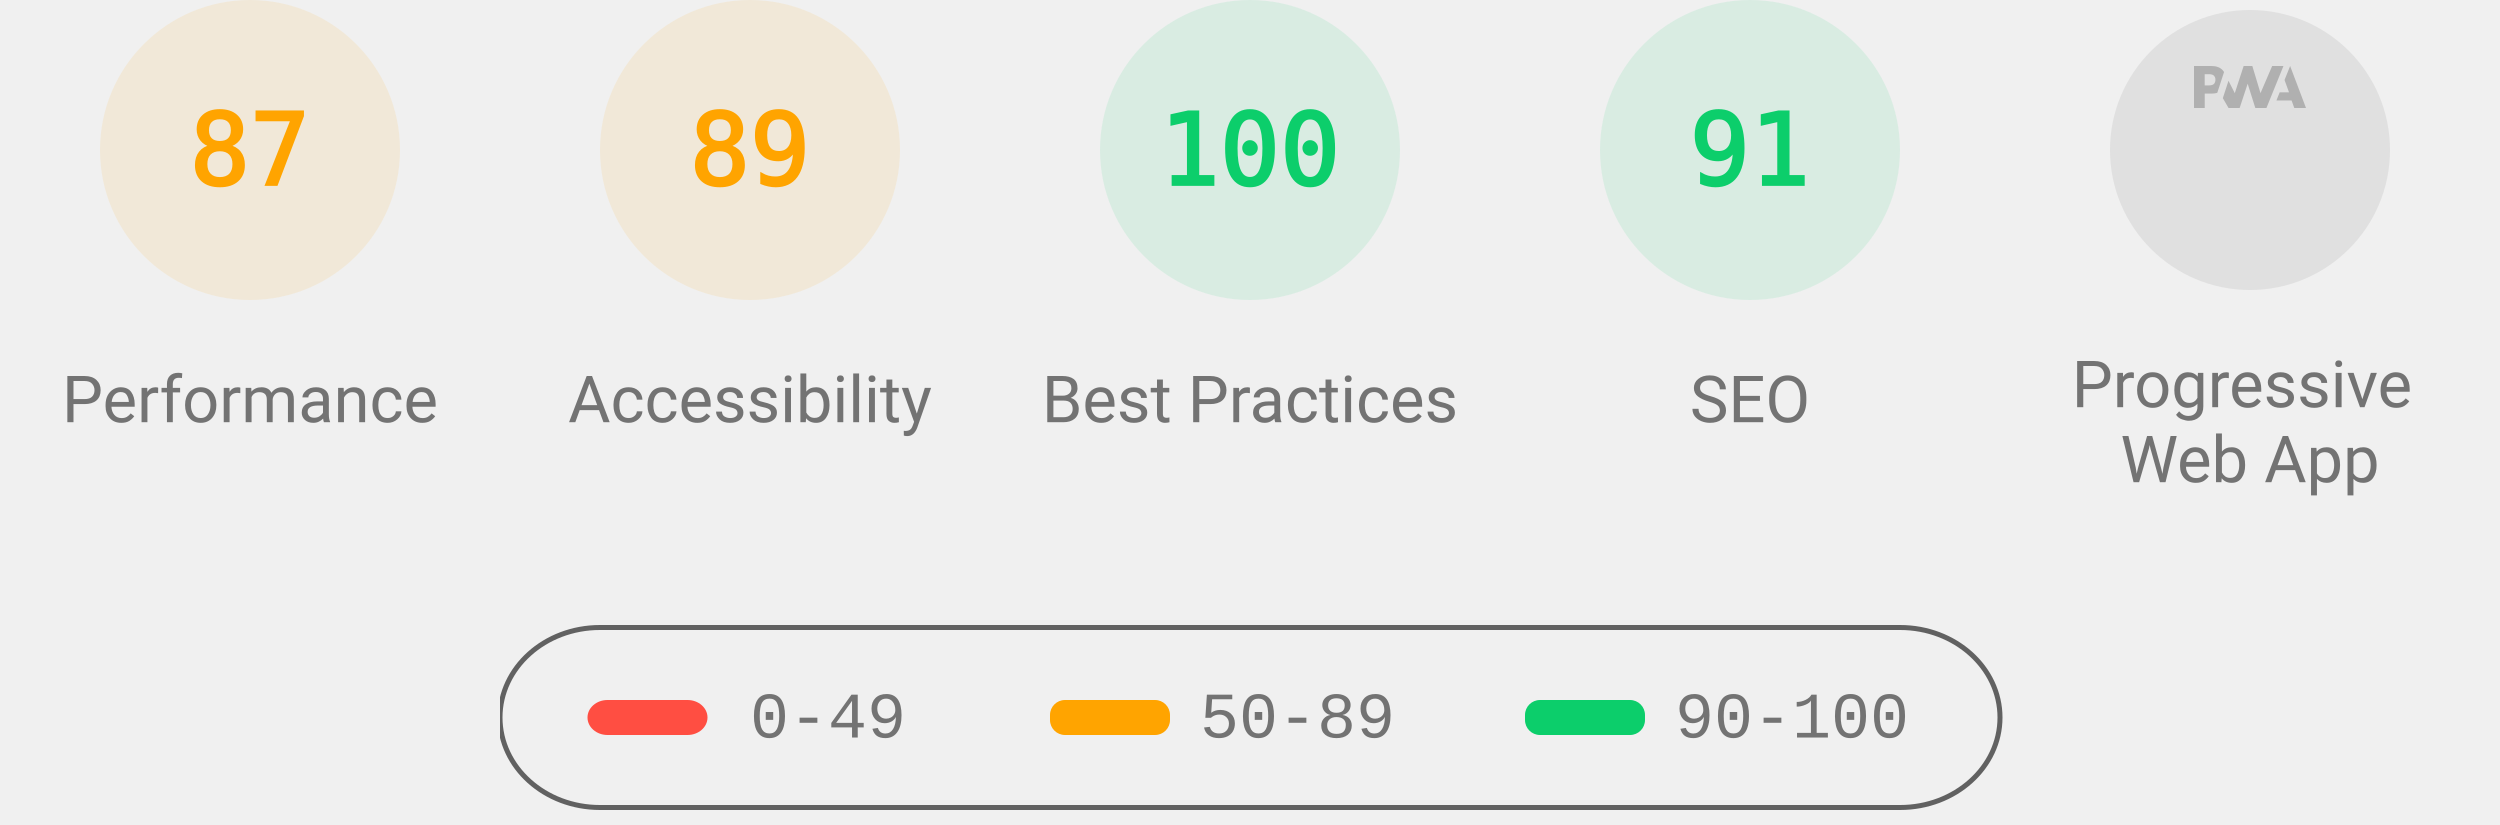
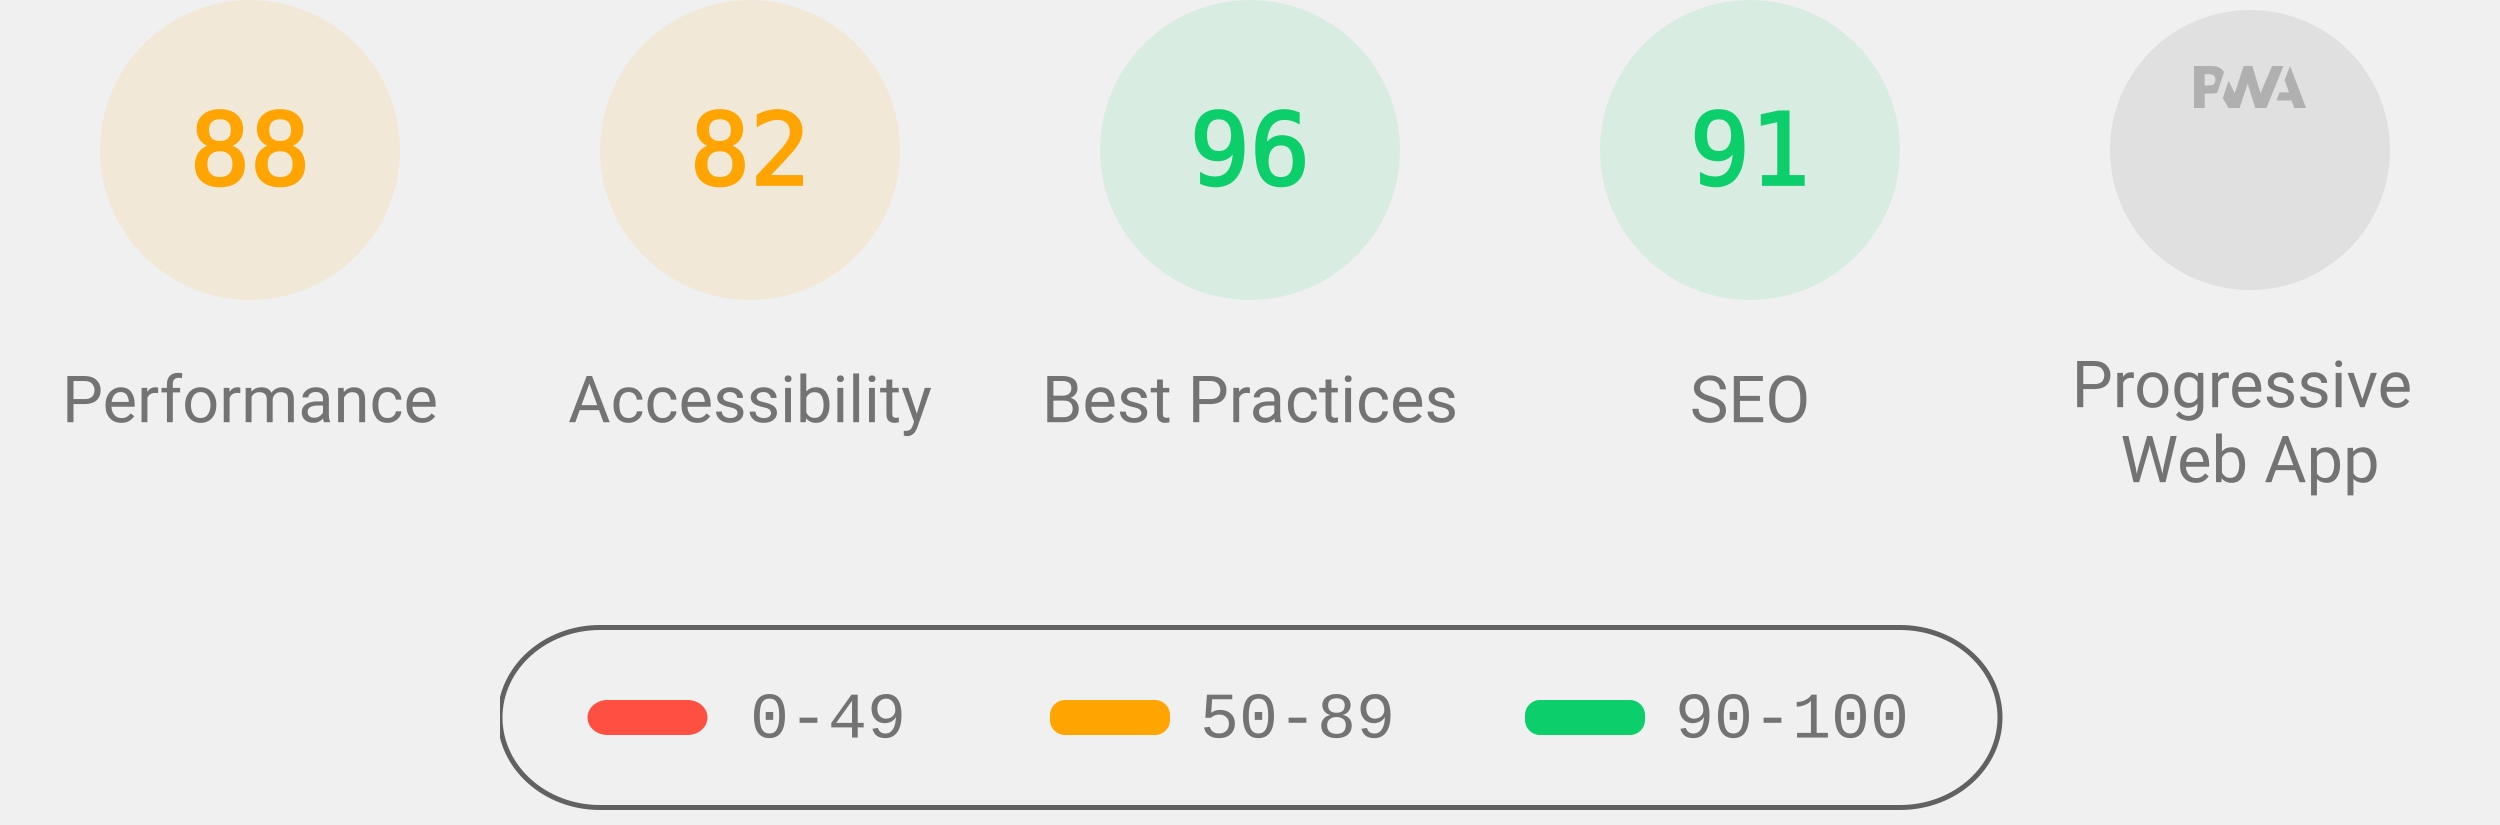
<svg xmlns="http://www.w3.org/2000/svg" class="theme--agnostic" fill="none" width="1000" height="330">
  <style>
			.gauge-base {
				opacity: 0.1
			}

			.gauge-arc {
				fill: none;
				animation-delay: 250ms;
				stroke-linecap: round;
				transform: rotate(-90deg);
				transform-origin: 100px 60px;
				animation: load-gauge 1s ease forwards
			}

			.guage-text {
				font-size: 40px;
				font-family: monospace;
				text-align: center
			}

			.guage-red {
				color: #ff4e42;
				fill: #ff4e42;
				stroke: #ff4e42
			}
			.guage-orange {
				color: #ffa400;
				fill: #ffa400;
				stroke: #ffa400
			}
			.guage-green {
				color: #0cce6b;
				fill: #0cce6b;
				stroke: #0cce6b
			}
			.theme--agnostic .guage-undefined {
				color: #5c5c5c;
				fill: #5c5c5c;
				stroke: #5c5c5c
			}
			.theme--light .guage-undefined {
				color: #1e1e1e;
				fill: #1e1e1e;
				stroke: #1e1e1e
			}
			.theme--dark .guage-undefined {
				color: #f5f5f5;
				fill: #f5f5f5;
				stroke: #f5f5f5
			}

			.guage-title {
				stroke: none;
				font-size: 26px;
				line-height: 26px;
				font-family: Roboto, Halvetica, Arial, sans-serif
			}
			.metric.guage-title {
				font-family: 'Courier New', Courier, monospace
			}
			.theme--agnostic .guage-title {
				color: #737373;
				fill: #737373
			}
			.theme--light .guage-title {
				color: #212121;
				fill: #212121
			}
			.theme--dark .guage-title {
				color: #f5f5f5;
				fill: #f5f5f5
			}

			@keyframes load-gauge {
				from {
					stroke-dasharray: 0 352.858
				}
			}
			.lh-gauge--pwa__disc {
				fill: #e0e0e0
			}
			.lh-gauge--pwa__logo {
				position: relative;
				fill: #b0b0b0
			}
			.lh-gauge--pwa__invisible {
				display: none
			}
			.lh-gauge--pwa__visible {
				display: inline
			}
			.guage-invisible {
				display: none
			}
			.lh-gauge--pwa__logo--primary-color {
				fill: #304ffe
			}
			.theme--agnostic .lh-gauge--pwa__logo--secondary-color {
				fill: #787878
			}
			.theme--light .lh-gauge--pwa__logo--secondary-color {
				fill: #3d3d3d
			}
			.theme--dark .lh-gauge--pwa__logo--secondary-color {
				fill: #d8b6b6
			}
			.theme--light #svg_2 {
				stroke: #00000022
			}
			.theme--agnostic #svg_2 {
				stroke: #616161
			}
			.theme--light #svg_2 {
				stroke: #00000022
			}
			.theme--dark #svg_2 {
				stroke: #f5f5f566
			}
		</style>
  <svg class="guage-div guage-perf guage-orange" viewBox="0 0 200 200" width="200" height="200" x="0" y="0">
    <circle class="gauge-base" r="56" cx="100" cy="60" stroke-width="8" />
-     <circle class="gauge-arc guage-arc-1" r="56" cx="100" cy="60" stroke-width="8" style="stroke-dasharray: 306.116, 351.858;" />
-     <text class="guage-text" x="100px" y="60px" alignment-baseline="central" dominant-baseline="central" text-anchor="middle">87</text>
+     <circle class="gauge-arc guage-arc-1" r="56" cx="100" cy="60" stroke-width="8" style="stroke-dasharray: 309.635, 351.858;" />
+     <text class="guage-text" x="100px" y="60px" alignment-baseline="central" dominant-baseline="central" text-anchor="middle">88</text>
    <text class="guage-title" x="100px" y="160px" alignment-baseline="central" dominant-baseline="central" text-anchor="middle">Performance</text>
  </svg>,<svg class="guage-div guage-perf guage-orange" viewBox="0 0 200 200" width="200" height="200" x="200" y="0">
    <circle class="gauge-base" r="56" cx="100" cy="60" stroke-width="8" />
-     <circle class="gauge-arc guage-arc-1" r="56" cx="100" cy="60" stroke-width="8" style="stroke-dasharray: 313.154, 351.858;" />
-     <text class="guage-text" x="100px" y="60px" alignment-baseline="central" dominant-baseline="central" text-anchor="middle">89</text>
+     <circle class="gauge-arc guage-arc-1" r="56" cx="100" cy="60" stroke-width="8" style="stroke-dasharray: 288.524, 351.858;" />
+     <text class="guage-text" x="100px" y="60px" alignment-baseline="central" dominant-baseline="central" text-anchor="middle">82</text>
    <text class="guage-title" x="100px" y="160px" alignment-baseline="central" dominant-baseline="central" text-anchor="middle">Accessibility</text>
  </svg>,<svg class="guage-div guage-perf guage-green" viewBox="0 0 200 200" width="200" height="200" x="400" y="0">
    <circle class="gauge-base" r="56" cx="100" cy="60" stroke-width="8" />
-     <circle class="gauge-arc guage-arc-1" r="56" cx="100" cy="60" stroke-width="8" style="stroke-dasharray: 351.858, 351.858;" />
-     <text class="guage-text" x="100px" y="60px" alignment-baseline="central" dominant-baseline="central" text-anchor="middle">100</text>
+     <circle class="gauge-arc guage-arc-1" r="56" cx="100" cy="60" stroke-width="8" style="stroke-dasharray: 337.784, 351.858;" />
+     <text class="guage-text" x="100px" y="60px" alignment-baseline="central" dominant-baseline="central" text-anchor="middle">96</text>
    <text class="guage-title" x="100px" y="160px" alignment-baseline="central" dominant-baseline="central" text-anchor="middle">Best Practices</text>
  </svg>,<svg class="guage-div guage-perf guage-green" viewBox="0 0 200 200" width="200" height="200" x="600" y="0">
    <circle class="gauge-base" r="56" cx="100" cy="60" stroke-width="8" />
    <circle class="gauge-arc guage-arc-1" r="56" cx="100" cy="60" stroke-width="8" style="stroke-dasharray: 320.191, 351.858;" />
    <text class="guage-text" x="100px" y="60px" alignment-baseline="central" dominant-baseline="central" text-anchor="middle">91</text>
    <text class="guage-title" x="100px" y="160px" alignment-baseline="central" dominant-baseline="central" text-anchor="middle">SEO</text>
  </svg>,<svg class="guage-div guage-pwa" viewBox="0 0 200 200" width="200" height="200" x="800" y="0">
    <svg viewBox="0 0 60 60" width="112" height="112" x="44" y="4">
      <defs>
        <linearGradient id="lh-gauge--pwa__check-circle__gradient-0" x1="50%" y1="0%" x2="50%" y2="100%">
          <stop stop-color="#00C852" offset="0%" />
          <stop stop-color="#009688" offset="100%" />
        </linearGradient>
        <linearGradient id="lh-gauge--pwa__installable__shadow-gradient-0" x1="76.056%" x2="24.111%" y1="82.995%" y2="24.735%">
          <stop stop-color="#A5D6A7" offset="0%" />
          <stop stop-color="#80CBC4" offset="100%" />
        </linearGradient>
        <linearGradient id="lh-gauge--pwa__fast-reliable__shadow-gradient-0" x1="76.056%" y1="82.995%" x2="25.678%" y2="26.493%">
          <stop stop-color="#64B5F6" offset="0%" />
          <stop stop-color="#2979FF" offset="100%" />
        </linearGradient>
        <g id="lh-gauge--pwa__fast-reliable-badge-0">
          <circle fill="#FFFFFF" cx="10" cy="10" r="10" />
          <path fill="#304FFE" d="M10 3.58l5.25 2.34v3.5c0 3.23-2.24 6.26-5.25 7-3.01-.74-5.25-3.77-5.25-7v-3.5L10 3.58zm-.47 10.74l2.76-4.83.03-.07c.04-.08 0-.24-.22-.24h-1.64l.47-3.26h-.47l-2.7 4.77c-.02.01.05-.1-.04.05-.09.16-.1.31.18.31h1.63l-.47 3.27h.47z" />
        </g>
        <g id="lh-gauge--pwa__installable-badge-0">
          <circle fill="#FFFFFF" cx="10" cy="10" r="10" />
          <path fill="#009688" d="M10 4.167A5.835 5.835 0 0 0 4.167 10 5.835 5.835 0 0 0 10 15.833 5.835 5.835 0 0 0 15.833 10 5.835 5.835 0 0 0 10 4.167zm2.917 6.416h-2.334v2.334H9.417v-2.334H7.083V9.417h2.334V7.083h1.166v2.334h2.334v1.166z" />
        </g>
      </defs>
      <g stroke="none" fill-rule="nonzero">
        <circle class="lh-gauge--pwa__disc" cx="30" cy="30" r="30" />
        <g class="lh-gauge--pwa__logo">
          <path d="M35.66 19.39l.7-1.75h2L37.4 15 38.6 12l3.4 9h-2.51l-.58-1.61z" />
          <path d="M33.52 21l3.65-9h-2.42l-2.5 5.82L30.5 12h-1.86l-1.9 5.82-1.35-2.65-1.21 3.72L25.4 21h2.38l1.72-5.2 1.64 5.2z" />
          <path fill-rule="nonzero" d="M20.3 17.91h1.48c.45 0 .85-.05 1.2-.15l.39-1.18 1.07-3.3a2.64 2.64 0 0 0-.28-.37c-.55-.6-1.36-.91-2.42-.91H18v9h2.3V17.9zm1.96-3.84c.22.22.33.5.33.87 0 .36-.1.65-.29.87-.2.23-.59.35-1.15.35h-.86v-2.41h.87c.52 0 .89.1 1.1.32z" />
        </g>
        <rect class="lh-gauge--pwa__component lh-gauge--pwa__na-line lh-gauge--pwa__invisible" fill="#FFFFFF" x="20" y="32" width="20" height="4" rx="2" />
        <g class="lh-gauge--pwa__component lh-gauge--pwa__fast-reliable-badge lh-gauge--pwa__invisible" transform="translate(20, 29)">
          <path fill="url(#lh-gauge--pwa__fast-reliable__shadow-gradient-0)" d="M33.63 19.49A30 30 0 0 1 16.2 30.36L3 17.14 17.14 3l16.49 16.49z" />
          <use href="#lh-gauge--pwa__fast-reliable-badge-0" />
        </g>
        <g class="lh-gauge--pwa__component lh-gauge--pwa__installable-badge lh-gauge--pwa__invisible" transform="translate(20, 29)">
          <path fill="url(#lh-gauge--pwa__installable__shadow-gradient-0)" d="M33.629 19.487c-4.272 5.453-10.391 9.39-17.415 10.869L3 17.142 17.142 3 33.63 19.487z" />
          <use href="#lh-gauge--pwa__installable-badge-0" />
        </g>
        <g class="lh-gauge--pwa__component lh-gauge--pwa__fast-reliable-installable-badges lh-gauge--pwa__invisible">
          <g transform="translate(8, 29)">
            <path fill="url(#lh-gauge--pwa__fast-reliable__shadow-gradient-0)" d="M16.321 30.463L3 17.143 17.142 3l22.365 22.365A29.864 29.864 0 0 1 22 31c-1.942 0-3.84-.184-5.679-.537z" />
            <use href="#lh-gauge--pwa__fast-reliable-badge-0" />
          </g>
          <g transform="translate(32, 29)">
            <path fill="url(#lh-gauge--pwa__installable__shadow-gradient-0)" d="M25.982 11.84a30.107 30.107 0 0 1-13.08 15.203L3 17.143 17.142 3l8.84 8.84z" />
            <use href="#lh-gauge--pwa__installable-badge-0" />
          </g>
        </g>
        <g class="lh-gauge--pwa__component lh-gauge--pwa__check-circle lh-gauge--pwa__invisible" transform="translate(18, 28)">
          <circle fill="#FFFFFF" cx="12" cy="12" r="12" />
          <path fill="url(#lh-gauge--pwa__check-circle__gradient-0)" d="M12 2a10 10 0 1 0 0 20 10 10 0 0 0 0-20zm-2 15l-5-5 1.41-1.41L10 14.17l7.59-7.59L19 8l-9 9z" />
        </g>
      </g>
    </svg>
    <text class="guage-title" y="160px" alignment-baseline="central" dominant-baseline="central" text-anchor="middle">
      <tspan x="100px" dy="-6px">Progressive</tspan>
      <tspan x="100px" dy="30px">Web App</tspan>
    </text>
  </svg>
  <svg width="604" height="76" x="200" y="250">
    <g>
      <rect fill="none" id="canvas_background" height="80" width="604" y="-1" x="-1" />
      <g display="none" overflow="visible" y="0" x="0" height="100%" width="100%" id="canvasGrid">
        <rect fill="url(#gridpattern)" stroke-width="0" y="0" x="0" height="100%" width="100%" />
      </g>
    </g>
    <g>
      <rect fill-opacity="0" stroke-width="2" rx="40" id="svg_2" height="72" width="600" y="1" x="0" fill="#000000" />
      <rect stroke="#000" rx="8" id="svg_3" height="14" width="48" y="30" x="35" stroke-opacity="null" stroke-width="0" fill="#ff4e42" />
      <rect stroke="#000" rx="6" id="svg_4" height="14" width="48" y="30" x="220" stroke-opacity="null" stroke-width="0" fill="#ffa400" />
      <rect stroke="#000" rx="6" id="svg_5" height="14" width="48" y="30" x="410" stroke-opacity="null" stroke-width="0" fill="#0cce6b" />
      <text class="metric guage-title" xml:space="preserve" text-anchor="start" font-size="26" id="svg_6" y="45" x="100" stroke-opacity="null" stroke-width="0" stroke="#000">0-49</text>
      <text class="metric guage-title" xml:space="preserve" text-anchor="start" font-size="26" id="svg_7" y="45" x="280" stroke-opacity="null" stroke-width="0" stroke="#000">50-89</text>
      <text class="metric guage-title" xml:space="preserve" text-anchor="start" font-size="26" id="svg_8" y="45" x="470" stroke-opacity="null" stroke-width="0" stroke="#000">90-100</text>
    </g>
  </svg>
</svg>
